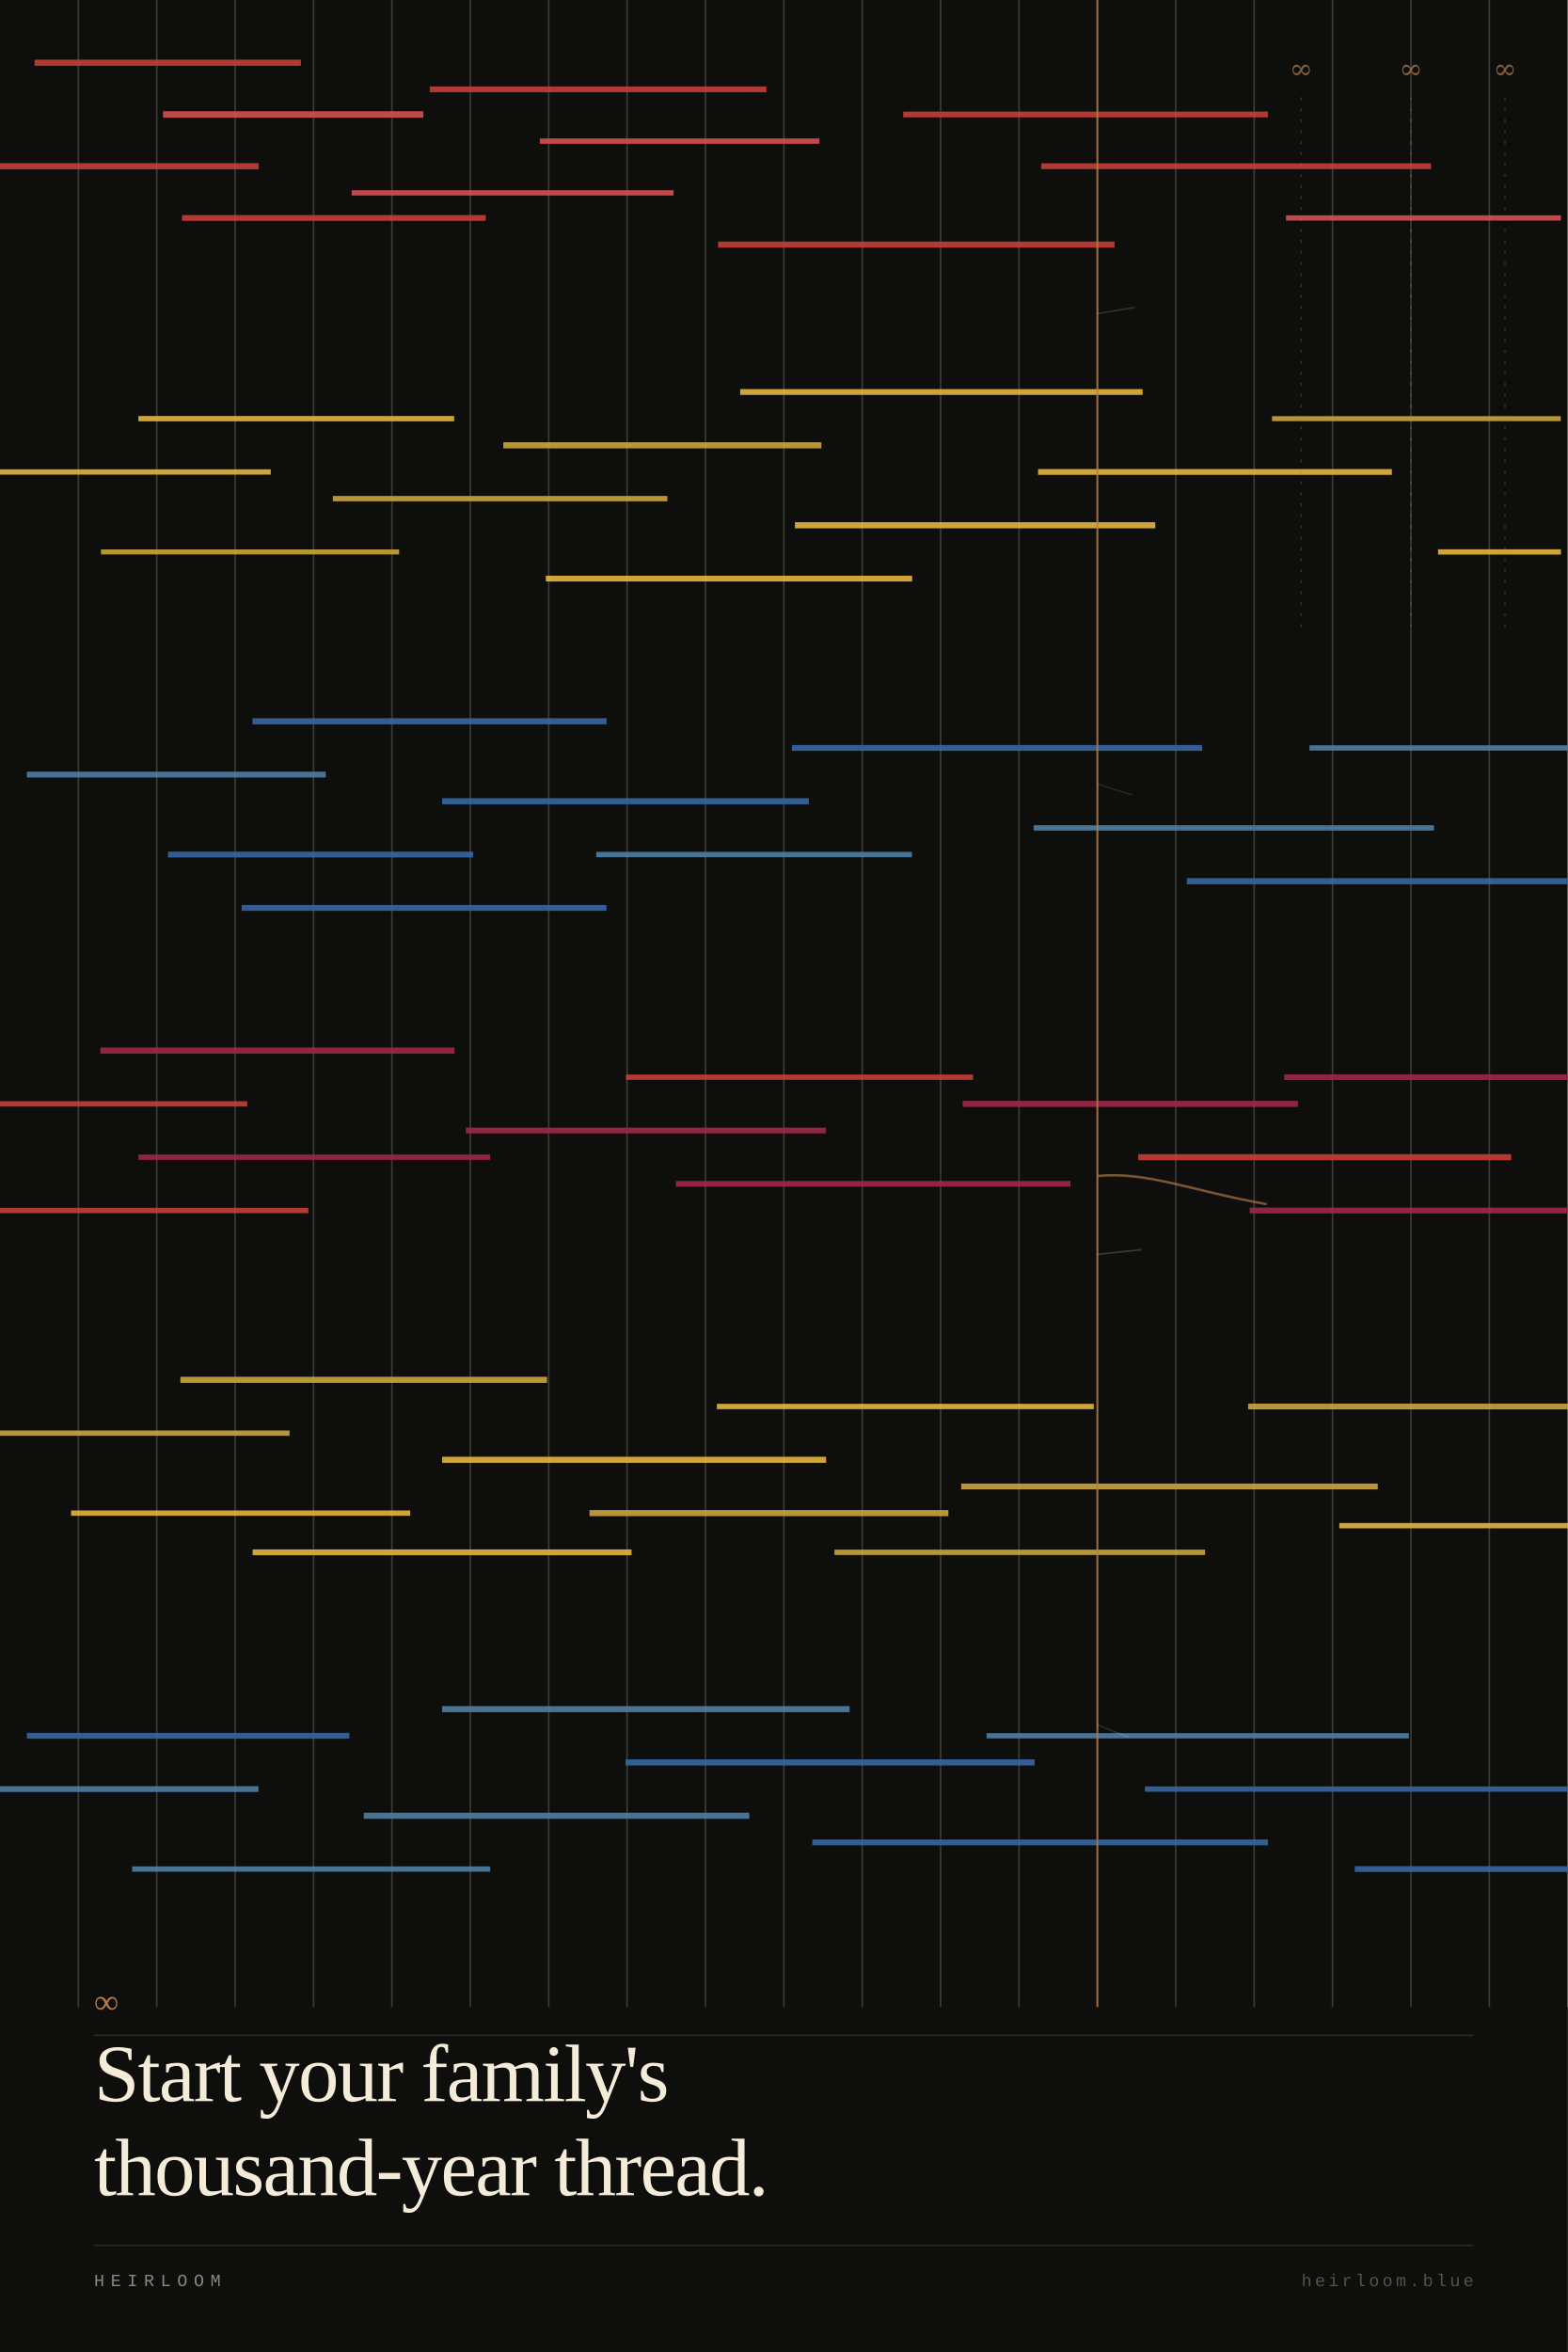
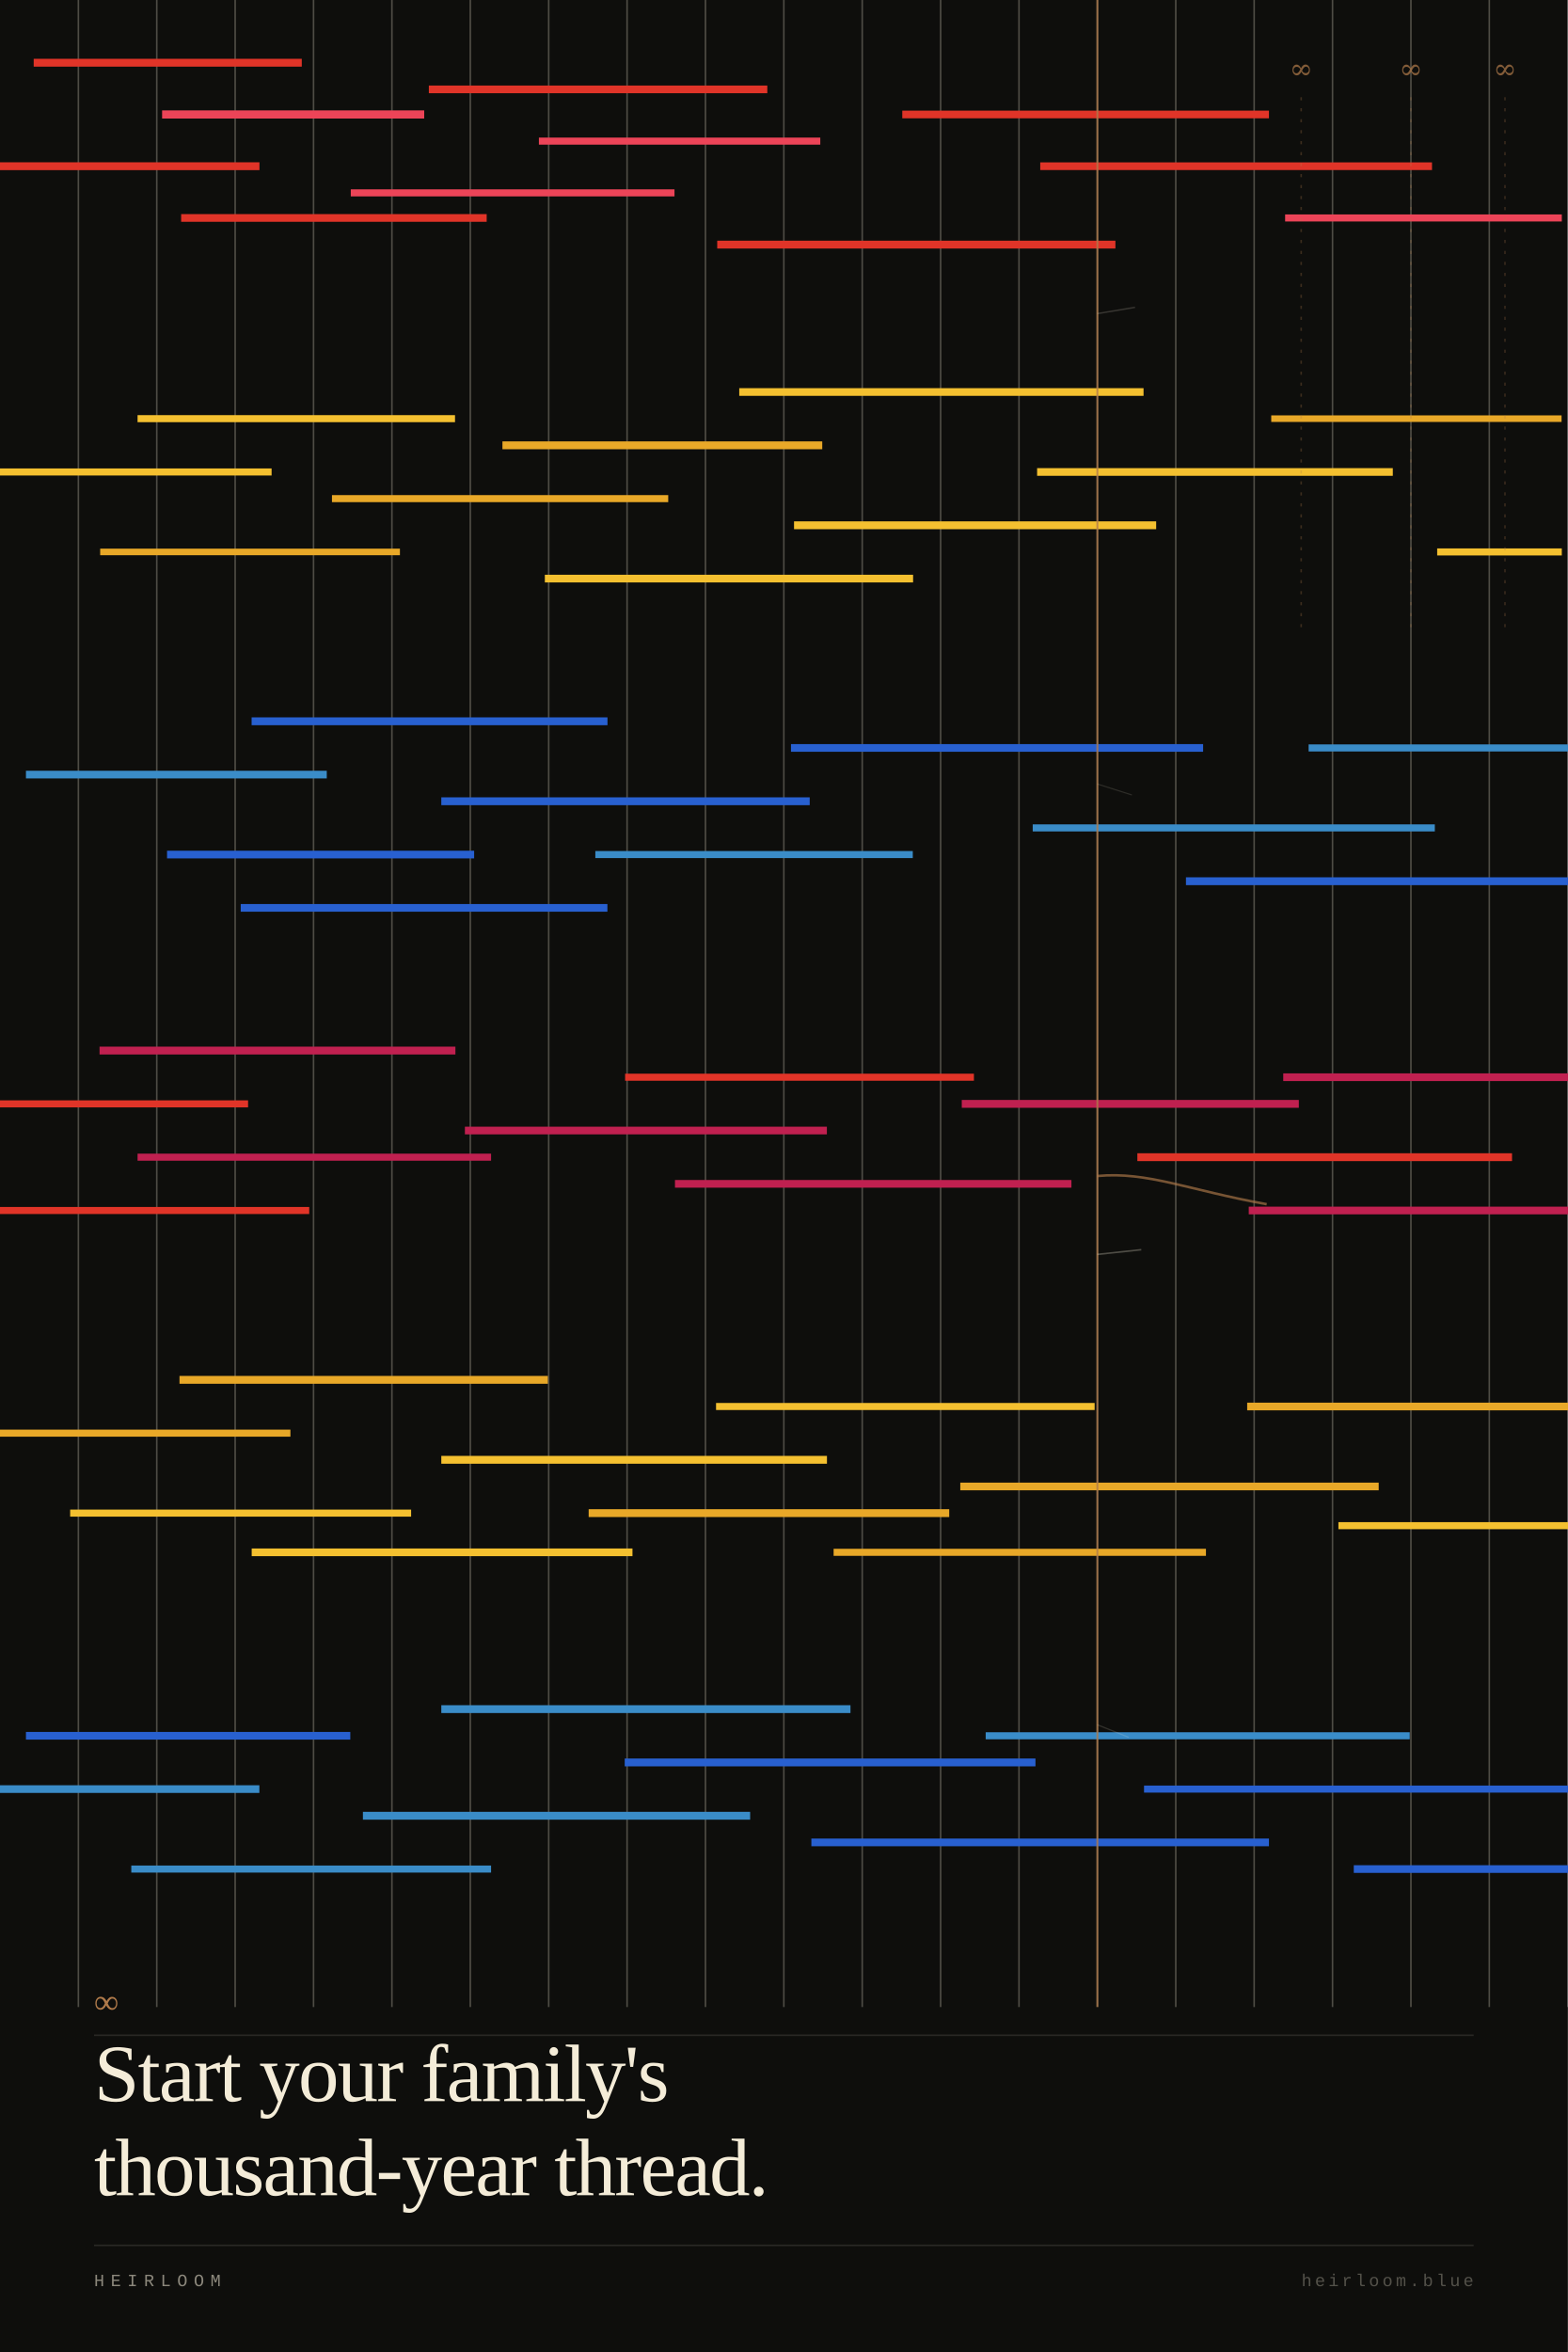
<svg xmlns="http://www.w3.org/2000/svg" viewBox="0 0 1000 1500" width="1000" height="1500">
  <rect width="1000" height="1500" fill="#0e0e0c" />
-   <g stroke="rgba(244,236,216,0.20)" stroke-width="1">
+   <g stroke="rgba(244,236,216,0.28)" stroke-width="1">
    <line x1="50" y1="0" x2="50" y2="1500" />
    <line x1="100" y1="0" x2="100" y2="1500" />
    <line x1="150" y1="0" x2="150" y2="1500" />
    <line x1="200" y1="0" x2="200" y2="1500" />
    <line x1="250" y1="0" x2="250" y2="1500" />
    <line x1="300" y1="0" x2="300" y2="1500" />
    <line x1="350" y1="0" x2="350" y2="1500" />
    <line x1="400" y1="0" x2="400" y2="1500" />
    <line x1="450" y1="0" x2="450" y2="1500" />
    <line x1="500" y1="0" x2="500" y2="1500" />
    <line x1="550" y1="0" x2="550" y2="1500" />
    <line x1="600" y1="0" x2="600" y2="1500" />
    <line x1="650" y1="0" x2="650" y2="1500" />
    <line x1="700" y1="0" x2="700" y2="1500" />
    <line x1="750" y1="0" x2="750" y2="1500" />
    <line x1="800" y1="0" x2="800" y2="1500" />
    <line x1="850" y1="0" x2="850" y2="1500" />
    <line x1="900" y1="0" x2="900" y2="1500" />
    <line x1="950" y1="0" x2="950" y2="1500" />
  </g>
-   <g stroke-linecap="square" opacity="0.88">
-     <line x1="24" y1="40" x2="190" y2="40" stroke="#c84038" stroke-width="3.9" />
-     <line x1="276" y1="57" x2="487" y2="57" stroke="#c84038" stroke-width="3.7" />
-     <line x1="106" y1="73" x2="268" y2="73" stroke="#d85054" stroke-width="4.1" />
-     <line x1="578" y1="73" x2="807" y2="73" stroke="#c84038" stroke-width="3.7" />
-     <line x1="346" y1="90" x2="521" y2="90" stroke="#d85054" stroke-width="3.4" />
-     <line x1="0" y1="106" x2="163" y2="106" stroke="#c84038" stroke-width="3.9" />
-     <line x1="666" y1="106" x2="911" y2="106" stroke="#c84038" stroke-width="3.7" />
-     <line x1="226" y1="123" x2="428" y2="123" stroke="#d85054" stroke-width="3.4" />
-     <line x1="118" y1="139" x2="308" y2="139" stroke="#c84038" stroke-width="3.7" />
-     <line x1="822" y1="139" x2="994" y2="139" stroke="#d85054" stroke-width="3.4" />
-     <line x1="460" y1="156" x2="709" y2="156" stroke="#c84038" stroke-width="3.9" />
+   <g stroke-linecap="square" opacity="1">
+     <line x1="24" y1="40" x2="190" y2="40" stroke="#e03428" stroke-width="5.0" />
+     <line x1="276" y1="57" x2="487" y2="57" stroke="#e03428" stroke-width="4.9" />
+     <line x1="106" y1="73" x2="268" y2="73" stroke="#ec4458" stroke-width="5.2" />
+     <line x1="578" y1="73" x2="807" y2="73" stroke="#e03428" stroke-width="4.9" />
+     <line x1="346" y1="90" x2="521" y2="90" stroke="#ec4458" stroke-width="4.5" />
+     <line x1="0" y1="106" x2="163" y2="106" stroke="#e03428" stroke-width="5.0" />
+     <line x1="666" y1="106" x2="911" y2="106" stroke="#e03428" stroke-width="4.9" />
+     <line x1="226" y1="123" x2="428" y2="123" stroke="#ec4458" stroke-width="4.5" />
+     <line x1="118" y1="139" x2="308" y2="139" stroke="#e03428" stroke-width="4.9" />
+     <line x1="822" y1="139" x2="994" y2="139" stroke="#ec4458" stroke-width="4.5" />
+     <line x1="460" y1="156" x2="709" y2="156" stroke="#e03428" stroke-width="5.0" />
  </g>
-   <g stroke-linecap="square" opacity="0.88">
-     <line x1="474" y1="250" x2="727" y2="250" stroke="#e8b840" stroke-width="3.7" />
-     <line x1="90" y1="267" x2="288" y2="267" stroke="#e8b840" stroke-width="3.4" />
-     <line x1="813" y1="267" x2="994" y2="267" stroke="#cca840" stroke-width="3.2" />
-     <line x1="323" y1="284" x2="522" y2="284" stroke="#cca840" stroke-width="3.9" />
-     <line x1="0" y1="301" x2="171" y2="301" stroke="#e8b840" stroke-width="3.4" />
-     <line x1="664" y1="301" x2="886" y2="301" stroke="#e8b840" stroke-width="3.7" />
-     <line x1="214" y1="318" x2="424" y2="318" stroke="#cca840" stroke-width="3.4" />
-     <line x1="509" y1="335" x2="735" y2="335" stroke="#e8b840" stroke-width="3.9" />
-     <line x1="66" y1="352" x2="253" y2="352" stroke="#cca840" stroke-width="3.2" />
-     <line x1="350" y1="369" x2="580" y2="369" stroke="#e8b840" stroke-width="3.7" />
-     <line x1="919" y1="352" x2="994" y2="352" stroke="#e8b840" stroke-width="3.4" />
+   <g stroke-linecap="square" opacity="1">
+     <line x1="474" y1="250" x2="727" y2="250" stroke="#f4c030" stroke-width="4.9" />
+     <line x1="90" y1="267" x2="288" y2="267" stroke="#f4c030" stroke-width="4.5" />
+     <line x1="813" y1="267" x2="994" y2="267" stroke="#e8a828" stroke-width="4.2" />
+     <line x1="323" y1="284" x2="522" y2="284" stroke="#e8a828" stroke-width="5.0" />
+     <line x1="0" y1="301" x2="171" y2="301" stroke="#f4c030" stroke-width="4.5" />
+     <line x1="664" y1="301" x2="886" y2="301" stroke="#f4c030" stroke-width="4.9" />
+     <line x1="214" y1="318" x2="424" y2="318" stroke="#e8a828" stroke-width="4.5" />
+     <line x1="509" y1="335" x2="735" y2="335" stroke="#f4c030" stroke-width="5.0" />
+     <line x1="66" y1="352" x2="253" y2="352" stroke="#e8a828" stroke-width="4.2" />
+     <line x1="350" y1="369" x2="580" y2="369" stroke="#f4c030" stroke-width="4.9" />
+     <line x1="919" y1="352" x2="994" y2="352" stroke="#f4c030" stroke-width="4.5" />
  </g>
-   <g stroke-linecap="square" opacity="0.88">
-     <line x1="163" y1="460" x2="385" y2="460" stroke="#3868a8" stroke-width="3.9" />
-     <line x1="507" y1="477" x2="765" y2="477" stroke="#3868a8" stroke-width="3.7" />
-     <line x1="837" y1="477" x2="1000" y2="477" stroke="#5080a8" stroke-width="3.4" />
-     <line x1="19" y1="494" x2="206" y2="494" stroke="#5080a8" stroke-width="3.7" />
-     <line x1="284" y1="511" x2="514" y2="511" stroke="#3868a8" stroke-width="3.9" />
-     <line x1="661" y1="528" x2="913" y2="528" stroke="#5080a8" stroke-width="3.4" />
-     <line x1="109" y1="545" x2="300" y2="545" stroke="#3868a8" stroke-width="3.7" />
-     <line x1="382" y1="545" x2="580" y2="545" stroke="#5080a8" stroke-width="3.4" />
-     <line x1="759" y1="562" x2="1000" y2="562" stroke="#3868a8" stroke-width="3.9" />
-     <line x1="156" y1="579" x2="385" y2="579" stroke="#3868a8" stroke-width="3.7" />
+   <g stroke-linecap="square" opacity="1">
+     <line x1="163" y1="460" x2="385" y2="460" stroke="#2860d0" stroke-width="5.0" />
+     <line x1="507" y1="477" x2="765" y2="477" stroke="#2860d0" stroke-width="4.9" />
+     <line x1="837" y1="477" x2="1000" y2="477" stroke="#3a8cc8" stroke-width="4.5" />
+     <line x1="19" y1="494" x2="206" y2="494" stroke="#3a8cc8" stroke-width="4.9" />
+     <line x1="284" y1="511" x2="514" y2="511" stroke="#2860d0" stroke-width="5.0" />
+     <line x1="661" y1="528" x2="913" y2="528" stroke="#3a8cc8" stroke-width="4.5" />
+     <line x1="109" y1="545" x2="300" y2="545" stroke="#2860d0" stroke-width="4.9" />
+     <line x1="382" y1="545" x2="580" y2="545" stroke="#3a8cc8" stroke-width="4.5" />
+     <line x1="759" y1="562" x2="1000" y2="562" stroke="#2860d0" stroke-width="5.0" />
+     <line x1="156" y1="579" x2="385" y2="579" stroke="#2860d0" stroke-width="4.9" />
  </g>
-   <g stroke-linecap="square" opacity="0.88">
-     <line x1="66" y1="670" x2="288" y2="670" stroke="#a02848" stroke-width="3.9" />
-     <line x1="401" y1="687" x2="619" y2="687" stroke="#c84038" stroke-width="3.4" />
-     <line x1="821" y1="687" x2="1000" y2="687" stroke="#a02848" stroke-width="3.7" />
-     <line x1="0" y1="704" x2="156" y2="704" stroke="#c84038" stroke-width="3.4" />
-     <line x1="616" y1="704" x2="826" y2="704" stroke="#a02848" stroke-width="3.9" />
-     <line x1="299" y1="721" x2="525" y2="721" stroke="#a02848" stroke-width="3.7" />
-     <line x1="90" y1="738" x2="311" y2="738" stroke="#a02848" stroke-width="3.4" />
-     <line x1="728" y1="738" x2="962" y2="738" stroke="#c84038" stroke-width="3.9" />
-     <line x1="433" y1="755" x2="681" y2="755" stroke="#a02848" stroke-width="3.7" />
-     <line x1="0" y1="772" x2="195" y2="772" stroke="#c84038" stroke-width="3.4" />
-     <line x1="799" y1="772" x2="1000" y2="772" stroke="#a02848" stroke-width="3.7" />
+   <g stroke-linecap="square" opacity="1">
+     <line x1="66" y1="670" x2="288" y2="670" stroke="#c02050" stroke-width="5.0" />
+     <line x1="401" y1="687" x2="619" y2="687" stroke="#e03428" stroke-width="4.5" />
+     <line x1="821" y1="687" x2="1000" y2="687" stroke="#c02050" stroke-width="4.9" />
+     <line x1="0" y1="704" x2="156" y2="704" stroke="#e03428" stroke-width="4.5" />
+     <line x1="616" y1="704" x2="826" y2="704" stroke="#c02050" stroke-width="5.0" />
+     <line x1="299" y1="721" x2="525" y2="721" stroke="#c02050" stroke-width="4.9" />
+     <line x1="90" y1="738" x2="311" y2="738" stroke="#c02050" stroke-width="4.5" />
+     <line x1="728" y1="738" x2="962" y2="738" stroke="#e03428" stroke-width="5.0" />
+     <line x1="433" y1="755" x2="681" y2="755" stroke="#c02050" stroke-width="4.9" />
+     <line x1="0" y1="772" x2="195" y2="772" stroke="#e03428" stroke-width="4.5" />
+     <line x1="799" y1="772" x2="1000" y2="772" stroke="#c02050" stroke-width="4.9" />
  </g>
-   <g stroke-linecap="square" opacity="0.88">
-     <line x1="117" y1="880" x2="347" y2="880" stroke="#cca840" stroke-width="3.9" />
-     <line x1="459" y1="897" x2="696" y2="897" stroke="#e8b840" stroke-width="3.4" />
-     <line x1="798" y1="897" x2="1000" y2="897" stroke="#cca840" stroke-width="3.7" />
-     <line x1="0" y1="914" x2="183" y2="914" stroke="#cca840" stroke-width="3.4" />
-     <line x1="284" y1="931" x2="525" y2="931" stroke="#e8b840" stroke-width="3.9" />
-     <line x1="615" y1="948" x2="877" y2="948" stroke="#cca840" stroke-width="3.7" />
-     <line x1="47" y1="965" x2="260" y2="965" stroke="#e8b840" stroke-width="3.4" />
-     <line x1="378" y1="965" x2="603" y2="965" stroke="#cca840" stroke-width="3.9" />
-     <line x1="856" y1="973" x2="1000" y2="973" stroke="#e8b840" stroke-width="3.4" />
-     <line x1="163" y1="990" x2="401" y2="990" stroke="#e8b840" stroke-width="3.7" />
-     <line x1="534" y1="990" x2="767" y2="990" stroke="#cca840" stroke-width="3.4" />
+   <g stroke-linecap="square" opacity="1">
+     <line x1="117" y1="880" x2="347" y2="880" stroke="#e8a828" stroke-width="5.0" />
+     <line x1="459" y1="897" x2="696" y2="897" stroke="#f4c030" stroke-width="4.5" />
+     <line x1="798" y1="897" x2="1000" y2="897" stroke="#e8a828" stroke-width="4.9" />
+     <line x1="0" y1="914" x2="183" y2="914" stroke="#e8a828" stroke-width="4.5" />
+     <line x1="284" y1="931" x2="525" y2="931" stroke="#f4c030" stroke-width="5.0" />
+     <line x1="615" y1="948" x2="877" y2="948" stroke="#e8a828" stroke-width="4.9" />
+     <line x1="47" y1="965" x2="260" y2="965" stroke="#f4c030" stroke-width="4.5" />
+     <line x1="378" y1="965" x2="603" y2="965" stroke="#e8a828" stroke-width="5.0" />
+     <line x1="856" y1="973" x2="1000" y2="973" stroke="#f4c030" stroke-width="4.5" />
+     <line x1="163" y1="990" x2="401" y2="990" stroke="#f4c030" stroke-width="4.9" />
+     <line x1="534" y1="990" x2="767" y2="990" stroke="#e8a828" stroke-width="4.5" />
  </g>
-   <g stroke-linecap="square" opacity="0.88">
-     <line x1="284" y1="1090" x2="540" y2="1090" stroke="#5080a8" stroke-width="3.9" />
-     <line x1="19" y1="1107" x2="221" y2="1107" stroke="#3868a8" stroke-width="3.7" />
-     <line x1="631" y1="1107" x2="897" y2="1107" stroke="#5080a8" stroke-width="3.4" />
-     <line x1="401" y1="1124" x2="658" y2="1124" stroke="#3868a8" stroke-width="3.9" />
-     <line x1="0" y1="1141" x2="163" y2="1141" stroke="#5080a8" stroke-width="3.7" />
-     <line x1="732" y1="1141" x2="1000" y2="1141" stroke="#3868a8" stroke-width="3.4" />
-     <line x1="234" y1="1158" x2="476" y2="1158" stroke="#5080a8" stroke-width="3.9" />
-     <line x1="520" y1="1175" x2="807" y2="1175" stroke="#3868a8" stroke-width="3.7" />
-     <line x1="86" y1="1192" x2="311" y2="1192" stroke="#5080a8" stroke-width="3.4" />
-     <line x1="866" y1="1192" x2="1000" y2="1192" stroke="#3868a8" stroke-width="3.7" />
+   <g stroke-linecap="square" opacity="1">
+     <line x1="284" y1="1090" x2="540" y2="1090" stroke="#3a8cc8" stroke-width="5.0" />
+     <line x1="19" y1="1107" x2="221" y2="1107" stroke="#2860d0" stroke-width="4.9" />
+     <line x1="631" y1="1107" x2="897" y2="1107" stroke="#3a8cc8" stroke-width="4.5" />
+     <line x1="401" y1="1124" x2="658" y2="1124" stroke="#2860d0" stroke-width="5.0" />
+     <line x1="0" y1="1141" x2="163" y2="1141" stroke="#3a8cc8" stroke-width="4.9" />
+     <line x1="732" y1="1141" x2="1000" y2="1141" stroke="#2860d0" stroke-width="4.5" />
+     <line x1="234" y1="1158" x2="476" y2="1158" stroke="#3a8cc8" stroke-width="5.0" />
+     <line x1="520" y1="1175" x2="807" y2="1175" stroke="#2860d0" stroke-width="4.9" />
+     <line x1="86" y1="1192" x2="311" y2="1192" stroke="#3a8cc8" stroke-width="4.5" />
+     <line x1="866" y1="1192" x2="1000" y2="1192" stroke="#2860d0" stroke-width="4.9" />
  </g>
  <line x1="700" y1="0" x2="700" y2="1500" stroke="#b07a4a" stroke-width="1.2" opacity="0.8" />
  <path d="M700,750 C732,747 758,759 808,768" stroke="rgba(176,122,74,0.65)" stroke-width="1.6" fill="none" />
  <line x1="700" y1="200" x2="724" y2="196" stroke="rgba(244,236,216,0.18)" stroke-width="0.9" />
  <line x1="700" y1="500" x2="722" y2="507" stroke="rgba(244,236,216,0.14)" stroke-width="0.7" />
-   <line x1="700" y1="800" x2="728" y2="797" stroke="rgba(244,236,216,0.20)" stroke-width="1.0" />
+   <line x1="700" y1="800" x2="728" y2="797" stroke="rgba(244,236,216,0.28)" stroke-width="1.0" />
  <line x1="700" y1="1100" x2="720" y2="1108" stroke="rgba(244,236,216,0.16)" stroke-width="0.8" />
  <line x1="700" y1="1300" x2="726" y2="1302" stroke="rgba(244,236,216,0.18)" stroke-width="0.9" />
  <text x="830" y="50" font-family="Georgia,serif" font-size="18" fill="#b07a4a" text-anchor="middle" opacity="0.72">∞</text>
  <text x="900" y="50" font-family="Georgia,serif" font-size="18" fill="#b07a4a" text-anchor="middle" opacity="0.72">∞</text>
  <text x="960" y="50" font-family="Georgia,serif" font-size="18" fill="#b07a4a" text-anchor="middle" opacity="0.72">∞</text>
  <line x1="830" y1="62" x2="830" y2="400" stroke="rgba(176,122,74,0.28)" stroke-width="1" stroke-dasharray="2,5" />
  <line x1="900" y1="62" x2="900" y2="400" stroke="rgba(176,122,74,0.28)" stroke-width="1" stroke-dasharray="2,5" />
  <line x1="960" y1="62" x2="960" y2="400" stroke="rgba(176,122,74,0.25)" stroke-width="1" stroke-dasharray="2,5" />
  <text x="18" y="1488" font-family="'Courier New',monospace" font-size="11" fill="rgba(244,236,216,0.52)">2010</text>
  <text x="264" y="1488" font-family="'Courier New',monospace" font-size="11" fill="rgba(244,236,216,0.28)">2030</text>
  <text x="514" y="1488" font-family="'Courier New',monospace" font-size="11" fill="rgba(244,236,216,0.28)">2050</text>
  <text x="714" y="1488" font-family="'Courier New',monospace" font-size="11" fill="rgba(244,236,216,0.28)">2070</text>
  <rect x="0" y="1280" width="1000" height="220" fill="#0e0e0c" />
  <line x1="60" y1="1298" x2="940" y2="1298" stroke="rgba(244,236,216,0.12)" stroke-width="1" />
  <text x="60" y="1340" font-family="Georgia,'Times New Roman',serif" font-size="52" font-weight="300" fill="#f4ecd8" letter-spacing="-1">Start your family's</text>
  <text x="60" y="1400" font-family="Georgia,'Times New Roman',serif" font-size="52" font-weight="300" fill="#f4ecd8" letter-spacing="-1">thousand-year thread.</text>
  <line x1="60" y1="1432" x2="940" y2="1432" stroke="rgba(244,236,216,0.12)" stroke-width="1" />
  <text x="60" y="1458" font-family="'Courier New',monospace" font-size="11" fill="rgba(244,236,216,0.55)" letter-spacing="4">HEIRLOOM</text>
  <text x="940" y="1458" text-anchor="end" font-family="'Courier New',monospace" font-size="11" fill="rgba(244,236,216,0.30)" letter-spacing="2">heirloom.blue</text>
  <text x="60" y="1340" font-family="Georgia,'Times New Roman',serif" font-size="22" font-weight="300" fill="#b07a4a" dy="-56">∞</text>
</svg>
